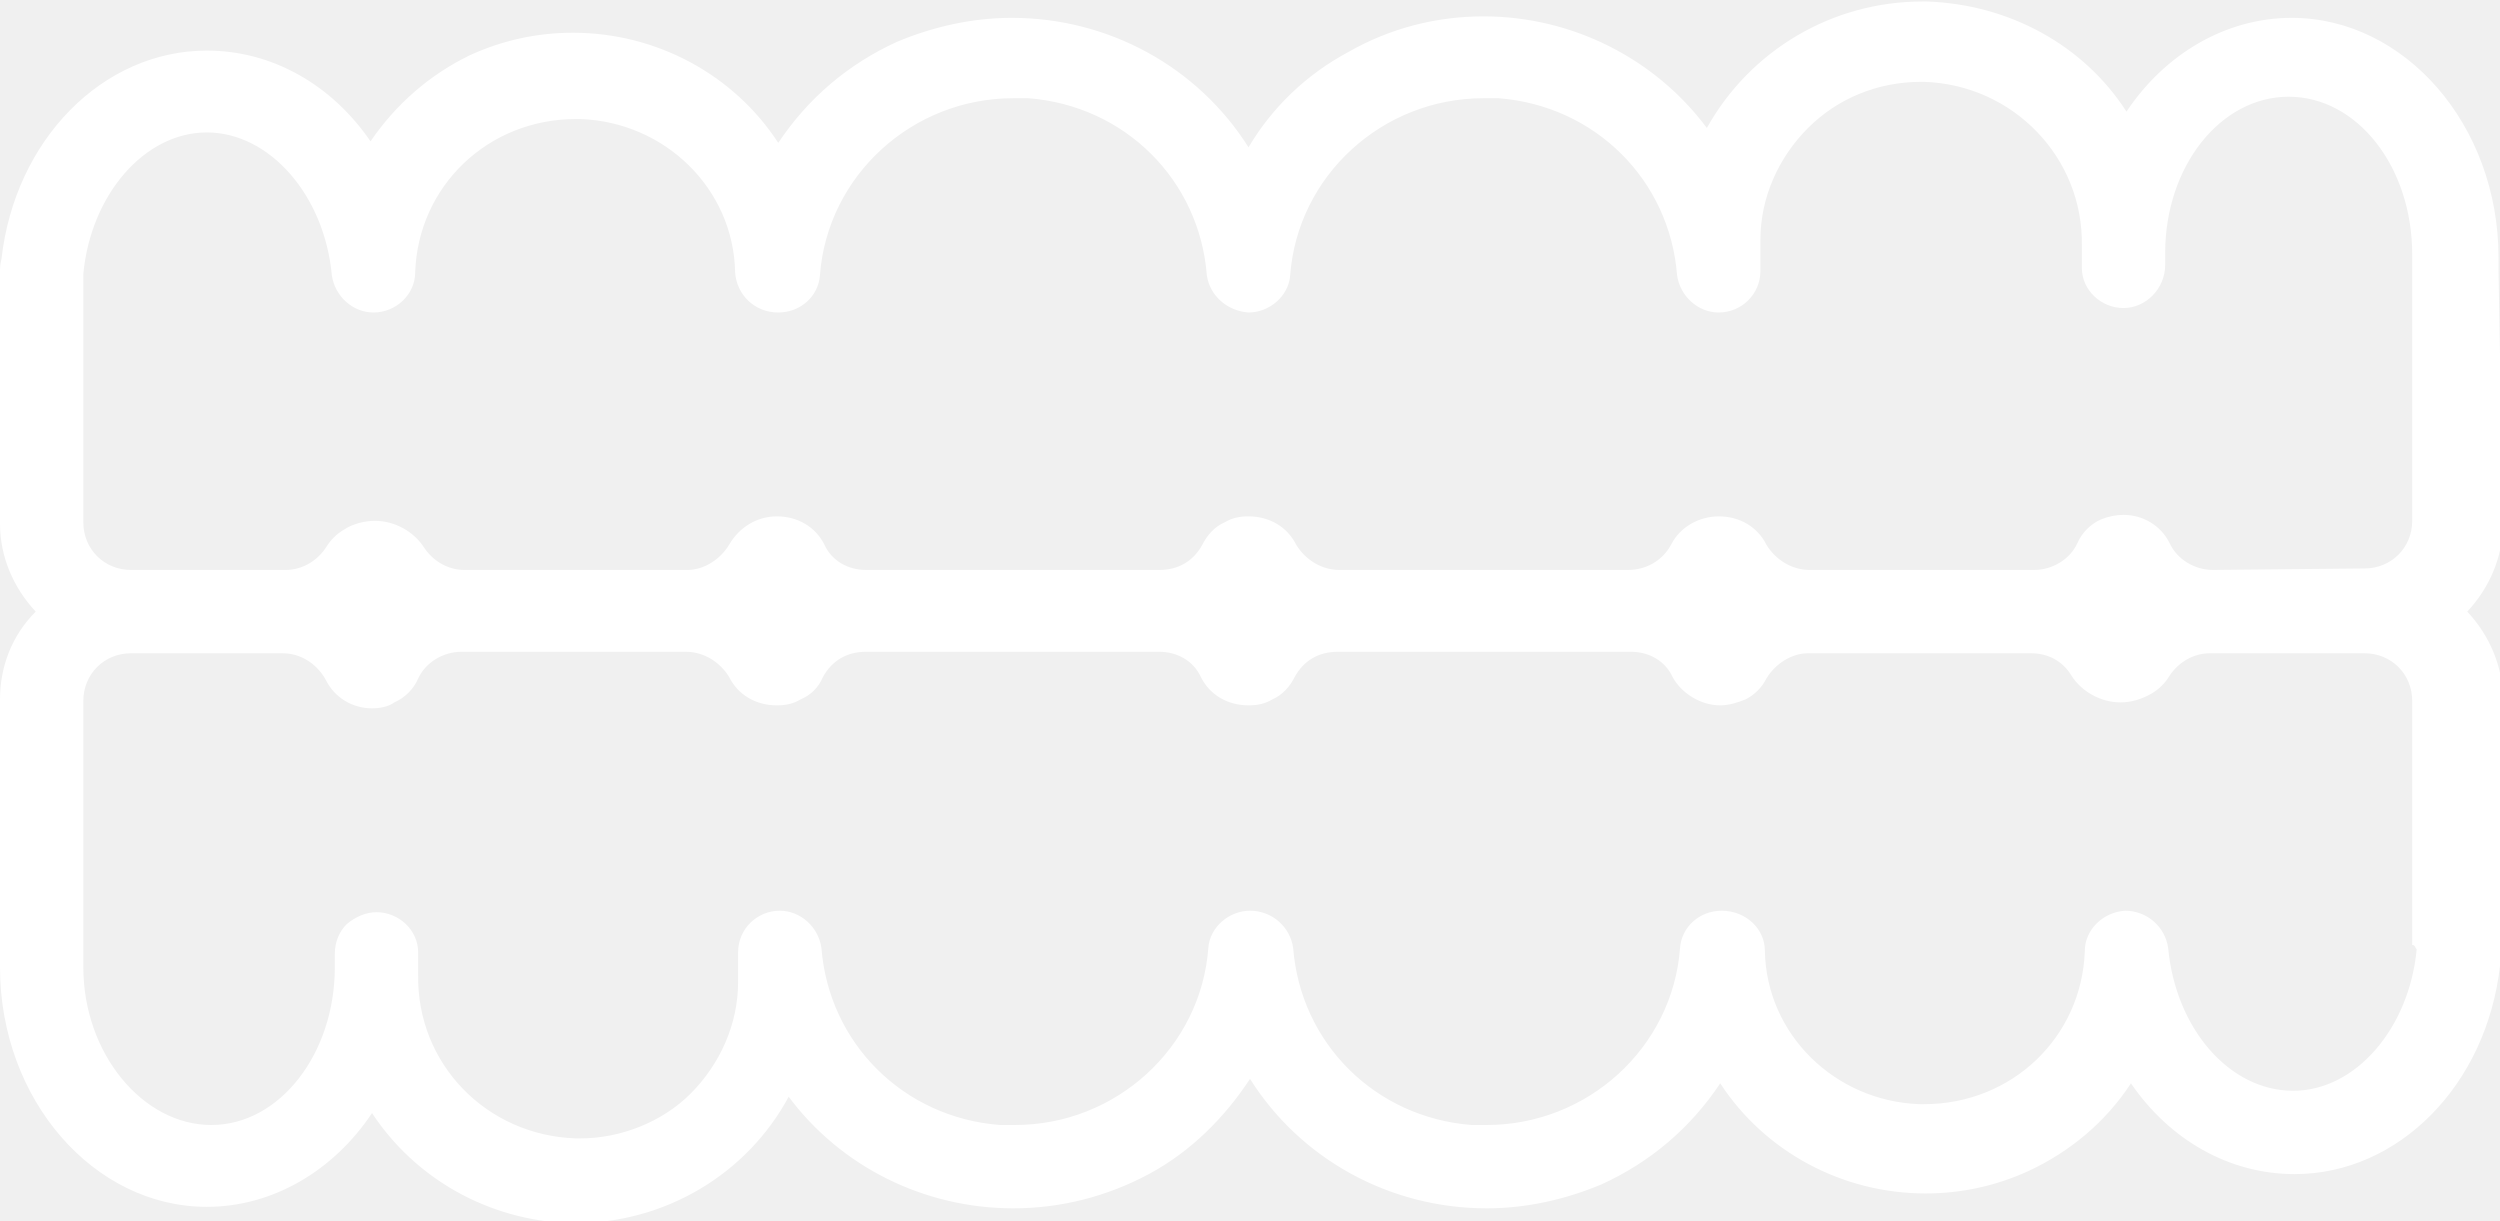
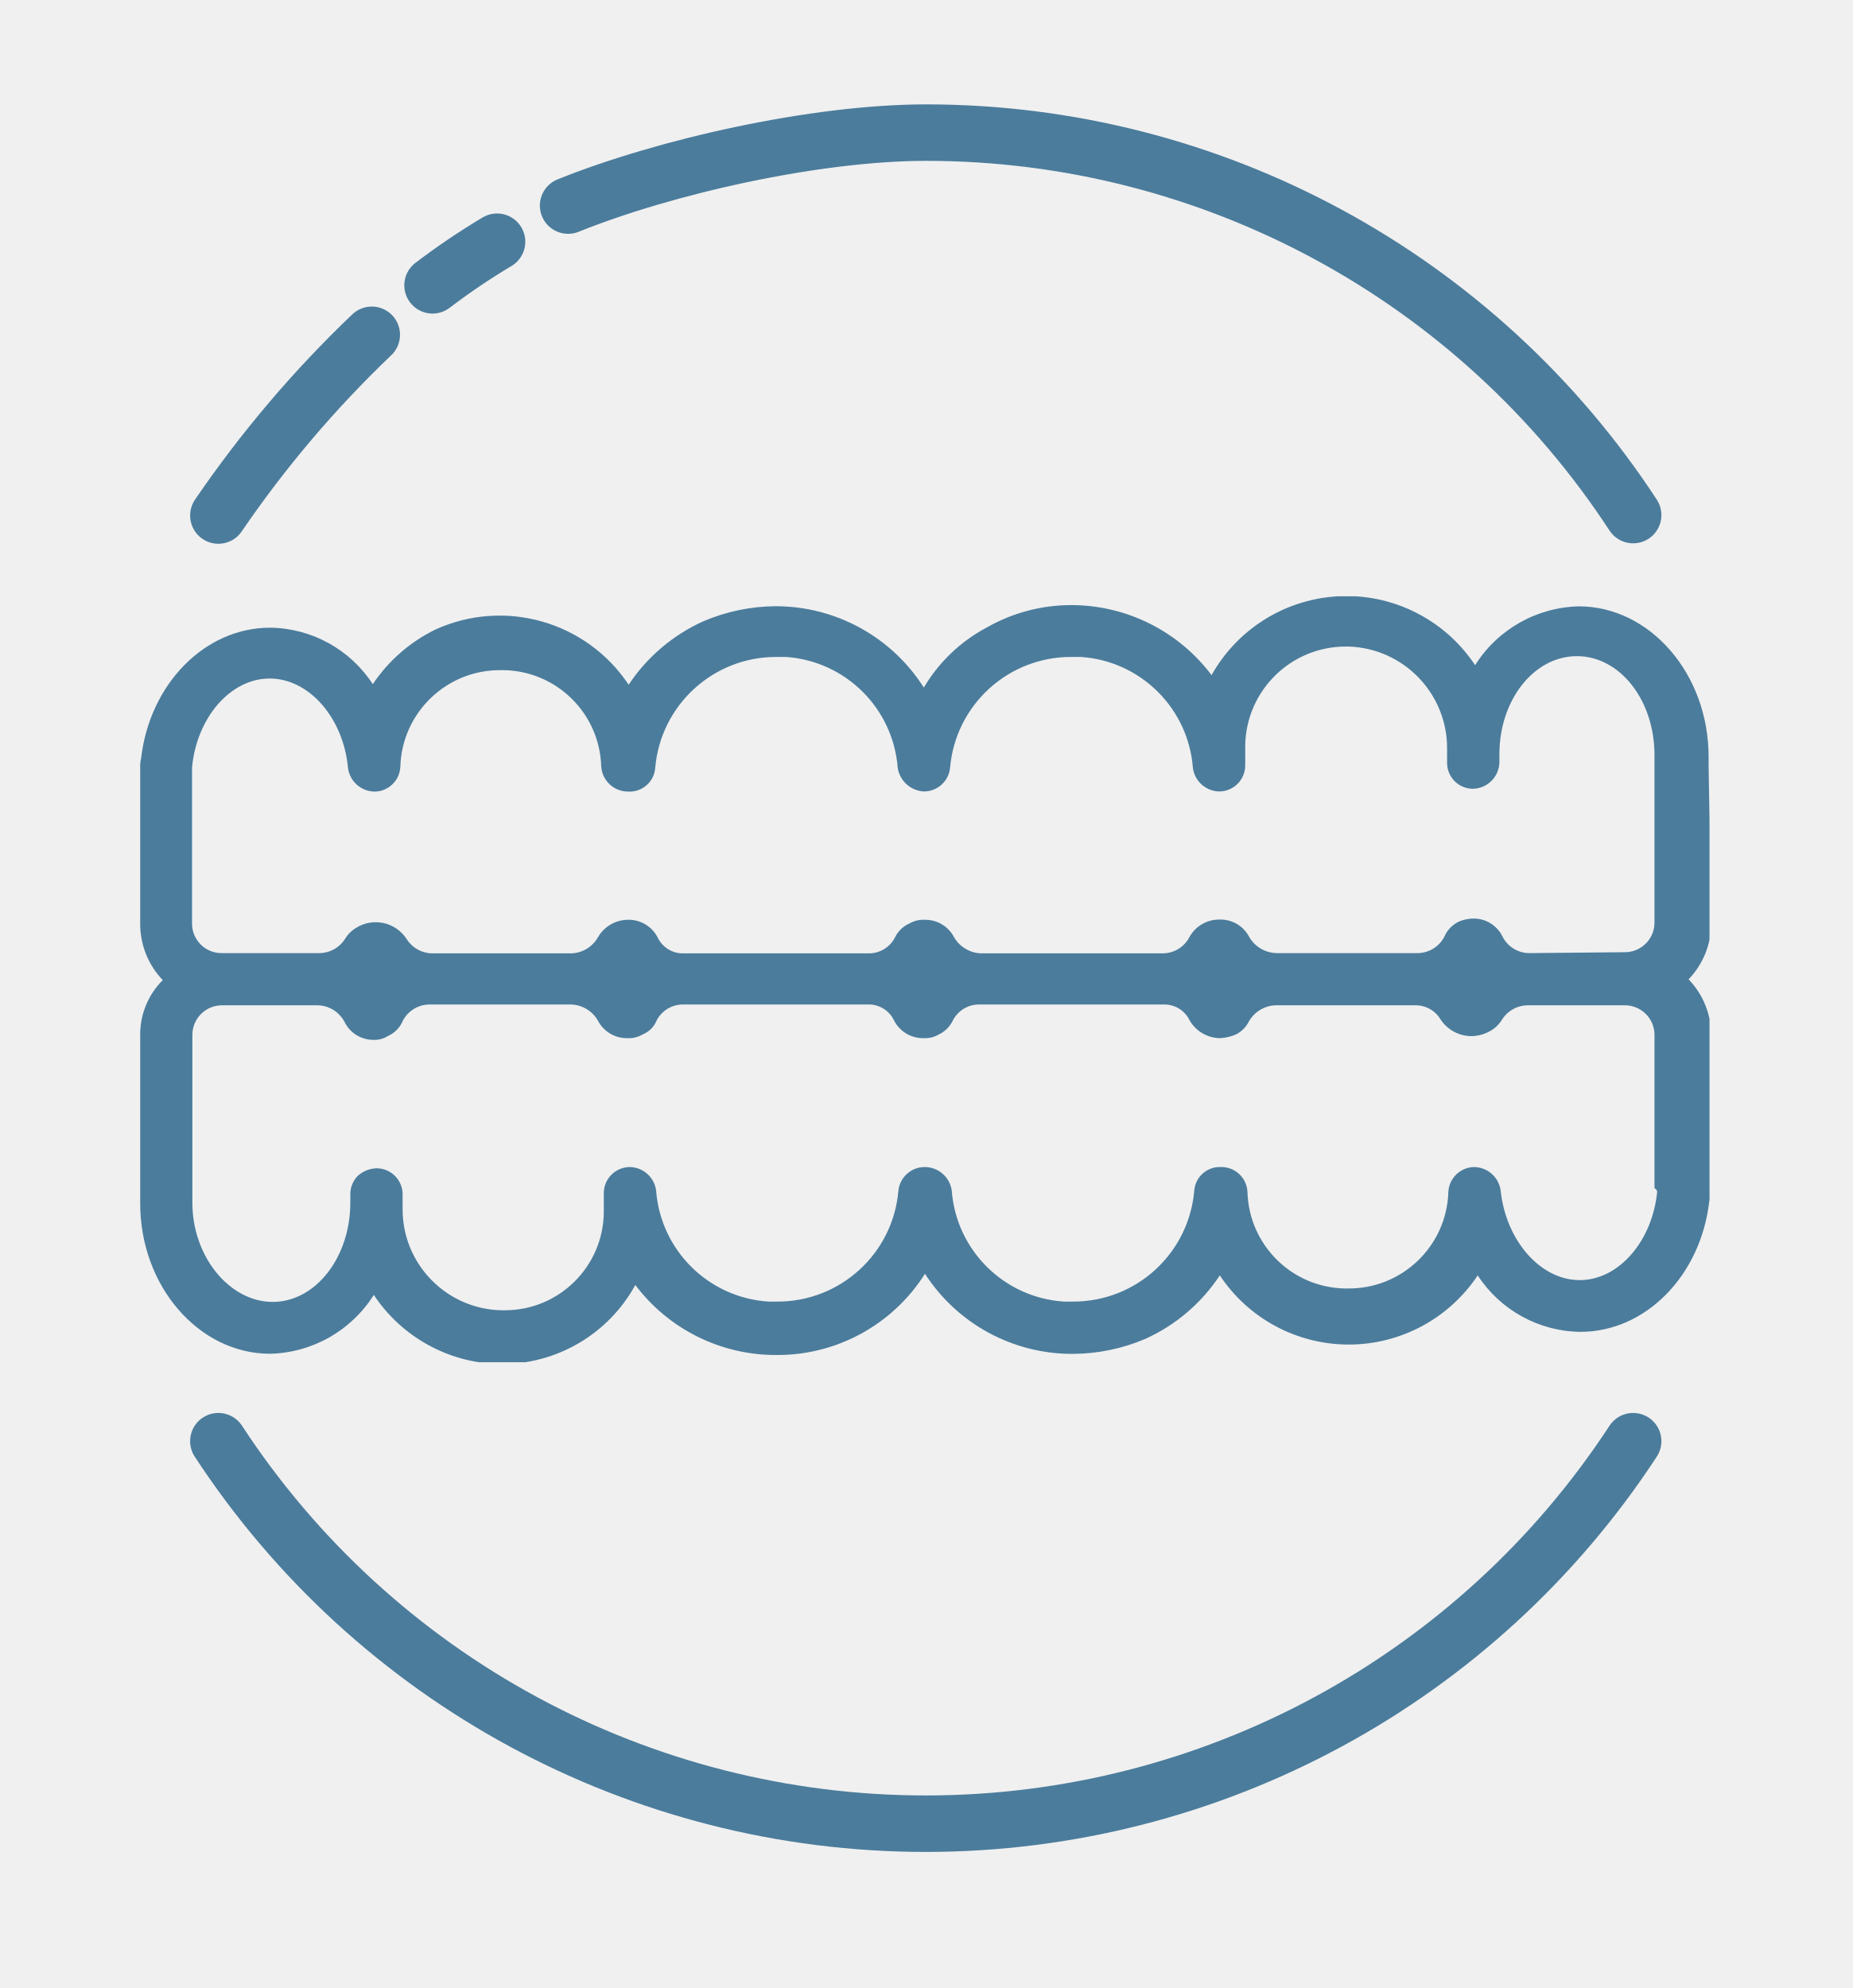
- <svg xmlns="http://www.w3.org/2000/svg" xmlns:xlink="http://www.w3.org/1999/xlink" version="1.1" id="Layer_1" x="0px" y="0px" viewBox="0 0 168 82" style="enable-background:new 0 0 168 82;" xml:space="preserve">
-   <style type="text/css">
- 	.st0{clip-path:url(#SVGID_2_);}
- 	.st1{clip-path:url(#SVGID_4_);enable-background:new    ;}
- 	.st2{clip-path:url(#SVGID_6_);}
- 	.st3{clip-path:url(#SVGID_8_);}
- 	.st4{clip-path:url(#SVGID_10_);fill:#FFFFFF;}
- </style>
-   <g>
-     <defs>
-       <rect id="SVGID_1_" x="0" y="0.1" width="168" height="82" />
-     </defs>
-     <clipPath id="SVGID_2_">
-       <use xlink:href="#SVGID_1_" style="overflow:visible;" />
+ <svg xmlns="http://www.w3.org/2000/svg" viewBox="0 0 164 176">
+   <defs>
+     <style>.a{fill:#fff;}.b{fill:#4b7c9c;}.c,.s{fill:none;}.d{clip-path:url(#a);}.e{clip-path:url(#b);}.f{clip-path:url(#c);}.g{clip-path:url(#d);}.h{clip-path:url(#e);}.i{clip-path:url(#f);}.j{clip-path:url(#g);}.k{clip-path:url(#h);}.l{clip-path:url(#i);}.m{clip-path:url(#j);}.n{clip-path:url(#k);}.o{clip-path:url(#l);}.p{isolation:isolate;}.q{clip-path:url(#m);}.r{clip-path:url(#n);}.s{stroke:#4b7c9c;stroke-linecap:round;stroke-miterlimit:10;stroke-width:5px;}</style>
+     <clipPath id="a">
+       <path class="a" d="M-708,260.88c-10.2,2.1-17.3,8.7-19,17.9-2,10.8.1,20.5,6.3,29a2.09,2.09,0,0,0,1.6.8,1.92,1.92,0,0,0,1.2-.4,2,2,0,0,0,.5-2.8c-5.5-7.7-7.3-16.1-5.6-25.9,1.4-7.5,7.3-12.9,15.8-14.7a2.05,2.05,0,0,0,1.6-2.4,2.12,2.12,0,0,0-2.4-1.5" />
    </clipPath>
-     <g class="st0">
-       <defs>
-         <rect id="SVGID_3_" x="-1410" y="-2165.9" width="2800" height="6362" />
-       </defs>
-       <clipPath id="SVGID_4_">
-         <use xlink:href="#SVGID_3_" style="overflow:visible;" />
-       </clipPath>
-       <g class="st1">
-         <g>
-           <defs>
-             <rect id="SVGID_5_" x="0" y="0.1" width="168" height="82" />
-           </defs>
-           <clipPath id="SVGID_6_">
-             <use xlink:href="#SVGID_5_" style="overflow:visible;" />
-           </clipPath>
-           <g class="st2">
-             <defs>
-               <path id="SVGID_7_" d="M167.9,18.2c0-0.1,0-0.3,0-0.4l0-0.1l0-0.1c0-0.1,0-0.2,0-0.3c0-8.9-6.3-16.1-13.9-16.1        c-4.4,0-8.5,2.4-11.1,6.3c-2.9-4.5-7.9-7.2-13.4-7.4l-0.3,0c-6.1,0-11.6,3.3-14.5,8.5c-3.5-4.7-9.1-7.5-15-7.5        c-3.2,0-6.3,0.8-9.1,2.4c-2.8,1.5-5.1,3.7-6.7,6.4c-3.4-5.4-9.4-8.7-15.9-8.7c-2.7,0-5.3,0.6-7.7,1.6c-3.3,1.5-6,3.8-8,6.8        c-3-4.6-8.2-7.4-13.8-7.4c-2.4,0-4.7,0.5-6.9,1.5C28.9,5,26.6,7,24.9,9.5c-2.6-3.8-6.6-6.1-11-6.1c-7,0-12.9,6-13.8,14        C0,17.8,0,18,0,18.3v16.9c0,2.2,0.9,4.3,2.4,5.9C0.8,42.7,0,44.8,0,47l0,17c0,0.1,0,0.3,0,0.3V65c0,8.9,6.3,16.1,13.9,16.1        c4.4,0,8.5-2.4,11.1-6.3c2.9,4.4,7.8,7.2,13.3,7.4h0.3c6.1,0,11.6-3.3,14.4-8.5c3.5,4.7,9.1,7.5,15.1,7.5        c3.2,0,6.3-0.8,9.1-2.3c2.8-1.5,5.1-3.8,6.8-6.4c3.4,5.4,9.4,8.7,15.9,8.7c2.7,0,5.3-0.6,7.7-1.6c3.3-1.5,6-3.8,8-6.8        c3,4.6,8.2,7.4,13.8,7.4c2.4,0,4.7-0.5,6.9-1.5c2.8-1.3,5.2-3.3,6.9-5.9c2.6,3.8,6.6,6.1,11,6.1c7,0,12.9-6,13.8-14        c0.1-0.2,0.1-0.5,0.2-0.8V47c0-2.2-0.9-4.3-2.4-5.9c1.5-1.6,2.4-3.7,2.4-5.9L167.9,18.2z M5.6,18.4c0.5-5.3,4.1-9.5,8.3-9.5        c4.2,0,7.9,4.2,8.4,9.6c0.2,1.4,1.4,2.5,2.8,2.5c1.5,0,2.8-1.2,2.8-2.7C28.1,12.5,32.8,8,38.7,8L39,8        c5.7,0.2,10.3,4.7,10.4,10.3c0.1,1.5,1.3,2.7,2.9,2.7c1.5,0,2.7-1.1,2.8-2.5c0.5-6.7,6.2-11.9,13-11.9c0.3,0,0.7,0,1,0        c6.5,0.5,11.5,5.5,12,11.9c0.2,1.4,1.4,2.4,2.8,2.5c1.4,0,2.7-1.1,2.8-2.5c0.5-6.7,6.2-11.9,13-11.9c0.3,0,0.7,0,1,0        c6.5,0.5,11.5,5.5,12,11.9c0.2,1.4,1.4,2.5,2.8,2.5c1.5,0,2.8-1.2,2.8-2.8v-2.1c0-2.8,1.2-5.5,3.2-7.5c2-2,4.7-3.1,7.6-3.1        l0.2,0c6,0.2,10.7,5.1,10.6,11v1.5c0,1.5,1.3,2.7,2.8,2.7c1.5,0,2.8-1.3,2.8-2.9v-0.8c0-5.8,3.7-10.5,8.3-10.5        c4.6,0,8.3,4.7,8.3,10.6v0.7c0,0.2,0,0.4,0,0.6v16.6c0,1.8-1.4,3.2-3.2,3.2l-10.2,0.1c-1.2,0-2.4-0.7-2.9-1.8        c-0.6-1.2-1.8-1.9-3.1-1.9c-0.5,0-1,0.1-1.5,0.3c-0.7,0.3-1.3,0.9-1.6,1.6c-0.5,1.1-1.7,1.8-2.9,1.8h-15.1        c-1.2,0-2.3-0.7-2.9-1.7c-0.6-1.2-1.8-1.9-3.2-1.9c-1.3,0-2.6,0.7-3.2,1.9c-0.6,1.1-1.7,1.7-2.9,1.7H90        c-1.2,0-2.3-0.7-2.9-1.7c-0.6-1.2-1.8-1.9-3.2-1.9c-0.6,0-1.1,0.1-1.6,0.4c-0.7,0.3-1.2,0.9-1.5,1.5c-0.6,1.1-1.6,1.7-2.9,1.7        H58.2c-1.2,0-2.3-0.6-2.8-1.7c-0.6-1.2-1.8-1.9-3.2-1.9c-1.3,0-2.5,0.7-3.2,1.9c-0.6,1-1.7,1.7-2.8,1.7h-15        c-1.1,0-2.1-0.6-2.7-1.5c-0.7-1.1-2-1.8-3.3-1.8c-0.7,0-1.5,0.2-2.1,0.6c-0.5,0.3-0.9,0.7-1.2,1.2c-0.6,0.9-1.6,1.5-2.7,1.5        H8.8c-1.8,0-3.2-1.4-3.2-3.2l0-16.4C5.6,18.7,5.6,18.5,5.6,18.4z M162.4,63.8c-0.5,5.3-4.1,9.5-8.3,9.5        c-4.3,0-7.9-4.2-8.4-9.6c-0.2-1.4-1.4-2.5-2.9-2.5h0c-1.5,0.1-2.7,1.3-2.7,2.7c-0.2,5.8-4.9,10.3-10.8,10.3l-0.3,0        c-5.7-0.2-10.3-4.7-10.4-10.3c0-1.5-1.3-2.7-2.9-2.7c-1.5,0-2.7,1.1-2.8,2.5c-0.5,6.7-6.2,11.9-13,11.9c-0.3,0-0.7,0-1,0        c-6.5-0.5-11.5-5.5-12-11.9c-0.2-1.4-1.4-2.5-2.9-2.5c-1.4,0-2.7,1.1-2.8,2.5c-0.5,6.7-6.2,11.9-13,11.9c-0.3,0-0.7,0-1,0        c-6.5-0.5-11.5-5.5-12-11.9c-0.2-1.4-1.4-2.5-2.8-2.5c-1.5,0-2.8,1.2-2.8,2.8V66c0,2.8-1.2,5.5-3.2,7.5c-1.9,1.9-4.7,3-7.4,3        l-0.3,0c-6-0.2-10.7-5-10.6-11v-1.5c0-1.5-1.3-2.7-2.8-2.7h0h0c-0.7,0-1.4,0.3-2,0.8c-0.5,0.5-0.8,1.2-0.8,2V65        c0,5.8-3.7,10.6-8.3,10.6S5.6,70.8,5.6,65v-0.7c0-0.2,0-0.4,0-0.6V47.1c0-1.8,1.4-3.2,3.2-3.2H19c1.2,0,2.3,0.7,2.9,1.8        c0.6,1.2,1.8,1.9,3.1,1.9c0.5,0,1.1-0.1,1.5-0.4c0.7-0.3,1.3-0.9,1.6-1.6c0.5-1.1,1.7-1.8,2.9-1.8h15.1c1.2,0,2.3,0.7,2.9,1.7        c0.6,1.2,1.8,1.9,3.2,1.9c0.6,0,1.1-0.1,1.6-0.4c0.7-0.3,1.2-0.8,1.5-1.5c0.6-1.1,1.6-1.7,2.9-1.7h19.7c1.2,0,2.3,0.6,2.8,1.7        c0.6,1.2,1.8,1.9,3.2,1.9c0.6,0,1.1-0.1,1.6-0.4c0.7-0.3,1.2-0.9,1.5-1.5c0.6-1.1,1.6-1.7,2.9-1.7h19.7c1.2,0,2.3,0.6,2.8,1.7        c0.6,1.1,1.9,1.9,3.2,1.9c0.6,0,1.2-0.2,1.7-0.4c0.6-0.3,1.1-0.8,1.4-1.4c0.6-1,1.7-1.7,2.8-1.7h15c1.1,0,2.1,0.5,2.7,1.5        c0.7,1.1,2,1.8,3.3,1.8c0.7,0,1.4-0.2,2.1-0.6c0.5-0.3,0.9-0.7,1.2-1.2c0.6-0.9,1.6-1.5,2.7-1.5l10.4,0c1.8,0,3.2,1.4,3.2,3.2        l0,16.4C162.3,63.5,162.3,63.7,162.4,63.8z" />
-             </defs>
-             <clipPath id="SVGID_8_">
-               <use xlink:href="#SVGID_7_" style="overflow:visible;" />
-             </clipPath>
-             <g class="st3">
-               <defs>
-                 <rect id="SVGID_9_" x="0" y="0.1" width="168" height="82" />
-               </defs>
-               <clipPath id="SVGID_10_">
-                 <use xlink:href="#SVGID_9_" style="overflow:visible;" />
-               </clipPath>
-               <rect x="-10" y="-9.9" class="st4" width="188" height="102" />
-             </g>
-           </g>
-         </g>
+     <clipPath id="b">
+       <path class="a" d="M-611.89,335.08a12.63,12.63,0,0,0-12.6,12.7,2,2,0,0,0,2,2,2,2,0,0,0,2-2,8.69,8.69,0,0,1,8.6-8.7,2,2,0,0,0,2-2,2,2,0,0,0-2-2" />
+     </clipPath>
+     <clipPath id="c">
+       <path class="a" d="M-725.49,344a8.81,8.81,0,0,0-8.8,8.8,2,2,0,0,0,2,2,2,2,0,0,0,2-2,4.8,4.8,0,0,1,4.8-4.8,2,2,0,0,0,2-2,2,2,0,0,0-2-2" />
+     </clipPath>
+     <clipPath id="d">
+       <path class="a" d="M-626.69,316.08a11.5,11.5,0,0,0-11.5-11.5,11.5,11.5,0,0,0-11.5,11.5,11.5,11.5,0,0,0,11.5,11.5,11.5,11.5,0,0,0,11.5-11.5m-11.5,6.38a6.42,6.42,0,0,1-6.38-6.38,6.42,6.42,0,0,1,6.38-6.37,6.42,6.42,0,0,1,6.38,6.37,6.37,6.37,0,0,1-6.38,6.38" />
+     </clipPath>
+     <clipPath id="e">
+       <path class="a" d="M-707.59,259.38a1.7,1.7,0,0,0-.7.1c-10.8,2.2-18.3,9.3-20.1,19-2,11.2.2,21.3,6.5,30.1a3.37,3.37,0,0,0,2.8,1.4,3.06,3.06,0,0,0,2-.7,3.28,3.28,0,0,0,1.4-2.2,4,4,0,0,0-.6-2.6c-5.3-7.3-7-15.4-5.3-24.8,1.2-6.9,6.7-11.9,14.7-13.5a3.41,3.41,0,0,0,2.2-1.5,3.44,3.44,0,0,0,.5-2.6,3.52,3.52,0,0,0-3.4-2.7" />
+     </clipPath>
+     <clipPath id="f">
+       <path class="a" d="M-742.59,367a9.71,9.71,0,0,0-9.7,9.7,9.71,9.71,0,0,0,9.7,9.7,9.77,9.77,0,0,0,9.7-9.7,9.65,9.65,0,0,0-9.7-9.7m0,14.93a5.12,5.12,0,0,1-5.13-5.13,5.24,5.24,0,0,1,5.13-5.12,5.24,5.24,0,0,1,5.13,5.12,5.12,5.12,0,0,1-5.13,5.13" />
+     </clipPath>
+     <clipPath id="g">
+       <path class="b" d="M-708,22c-10.2,2.1-17.3,8.7-19,17.9-2,10.8.1,20.5,6.3,29a2.09,2.09,0,0,0,1.6.8,1.92,1.92,0,0,0,1.2-.4,2,2,0,0,0,.5-2.8c-5.5-7.7-7.3-16.1-5.6-25.9,1.4-7.5,7.3-12.9,15.8-14.7a2.05,2.05,0,0,0,1.6-2.4A2.12,2.12,0,0,0-708,22" />
+     </clipPath>
+     <clipPath id="h">
+       <path class="b" d="M-611.89,96.2a12.63,12.63,0,0,0-12.6,12.7,2,2,0,0,0,2,2,2,2,0,0,0,2-2,8.69,8.69,0,0,1,8.6-8.7,2,2,0,0,0,2-2,2,2,0,0,0-2-2" />
+     </clipPath>
+     <clipPath id="i">
+       <path class="b" d="M-725.49,105.1a8.81,8.81,0,0,0-8.8,8.8,2,2,0,0,0,2,2,2,2,0,0,0,2-2,4.8,4.8,0,0,1,4.8-4.8,2,2,0,0,0,2-2,2,2,0,0,0-2-2" />
+     </clipPath>
+     <clipPath id="j">
+       <path class="b" d="M-626.69,77.2a11.5,11.5,0,0,0-11.5-11.5,11.5,11.5,0,0,0-11.5,11.5,11.5,11.5,0,0,0,11.5,11.5,11.5,11.5,0,0,0,11.5-11.5m-11.5,6.38a6.42,6.42,0,0,1-6.38-6.38,6.42,6.42,0,0,1,6.38-6.38,6.42,6.42,0,0,1,6.38,6.38,6.37,6.37,0,0,1-6.38,6.38" />
+     </clipPath>
+     <clipPath id="k">
+       <path class="b" d="M-707.59,20.5a1.7,1.7,0,0,0-.7.1c-10.8,2.2-18.3,9.3-20.1,19-2,11.2.2,21.3,6.5,30.1a3.37,3.37,0,0,0,2.8,1.4,3.06,3.06,0,0,0,2-.7,3.28,3.28,0,0,0,1.4-2.2,4,4,0,0,0-.6-2.6c-5.3-7.3-7-15.4-5.3-24.8,1.2-6.9,6.7-11.9,14.7-13.5a3.41,3.41,0,0,0,2.2-1.5,3.44,3.44,0,0,0,.5-2.6,3.52,3.52,0,0,0-3.4-2.7" />
+     </clipPath>
+     <clipPath id="l">
+       <path class="b" d="M-742.59,128.1a9.71,9.71,0,0,0-9.7,9.7,9.71,9.71,0,0,0,9.7,9.7,9.77,9.77,0,0,0,9.7-9.7,9.65,9.65,0,0,0-9.7-9.7m0,14.93a5.12,5.12,0,0,1-5.13-5.13,5.24,5.24,0,0,1,5.13-5.13,5.24,5.24,0,0,1,5.13,5.13,5.12,5.12,0,0,1-5.13,5.13" />
+     </clipPath>
+     <clipPath id="m">
+       <path class="c" d="M151.25,67.76V67c0-7.36-5.21-13.32-11.49-13.32a11.16,11.16,0,0,0-9.18,5.21,13.67,13.67,0,0,0-11.08-6.12h-.25a13.69,13.69,0,0,0-12,7,15.54,15.54,0,0,0-12.41-6.2,15.07,15.07,0,0,0-7.52,2,14.19,14.19,0,0,0-5.54,5.3,15.53,15.53,0,0,0-13.15-7.2A16.47,16.47,0,0,0,62.27,55a15.65,15.65,0,0,0-6.62,5.62,13.72,13.72,0,0,0-17.12-4.88A14.18,14.18,0,0,0,33,60.57a11,11,0,0,0-9.09-5c-5.79,0-10.67,5-11.42,11.58a2.63,2.63,0,0,0-.08.74v14a7.18,7.18,0,0,0,2,4.88,6.78,6.78,0,0,0-2,4.88v14.88c0,7.36,5.21,13.32,11.5,13.32a11.16,11.16,0,0,0,9.18-5.21,13.7,13.7,0,0,0,11,6.12h.24a13.47,13.47,0,0,0,11.91-7,15.55,15.55,0,0,0,12.49,6.2,15.44,15.44,0,0,0,13.15-7.19A15.51,15.51,0,0,0,95,119.86a16.54,16.54,0,0,0,6.37-1.32,15.58,15.58,0,0,0,6.61-5.63,13.7,13.7,0,0,0,22.83,0,11,11,0,0,0,9.09,5c5.79,0,10.67-5,11.41-11.58a4.78,4.78,0,0,0,.17-.66V91.58a7.17,7.17,0,0,0-2-4.88,7.17,7.17,0,0,0,2-4.88ZM17,67.93c.42-4.39,3.39-7.86,6.87-7.86s6.53,3.47,6.94,7.94a2.4,2.4,0,0,0,2.32,2.07,2.3,2.3,0,0,0,2.31-2.24,8.82,8.82,0,0,1,8.94-8.51h.24a8.78,8.78,0,0,1,8.6,8.51,2.38,2.38,0,0,0,2.4,2.24A2.27,2.27,0,0,0,58,68a10.74,10.74,0,0,1,10.75-9.84h.83A10.66,10.66,0,0,1,79.47,68a2.48,2.48,0,0,0,2.32,2.07A2.33,2.33,0,0,0,84.1,68a10.74,10.74,0,0,1,10.75-9.84h.83A10.66,10.66,0,0,1,105.6,68a2.4,2.4,0,0,0,2.32,2.07,2.31,2.31,0,0,0,2.31-2.32V66a8.9,8.9,0,0,1,8.94-8.76h.16a9,9,0,0,1,8.77,9.1V67.6a2.29,2.29,0,0,0,2.31,2.23,2.39,2.39,0,0,0,2.32-2.4v-.66c0-4.8,3.06-8.68,6.86-8.68s6.87,3.88,6.87,8.76v14.8a2.62,2.62,0,0,1-2.65,2.65l-8.44.08A2.66,2.66,0,0,1,133,82.9a2.84,2.84,0,0,0-2.57-1.58,3.47,3.47,0,0,0-1.24.25,2.6,2.6,0,0,0-1.32,1.33,2.68,2.68,0,0,1-2.4,1.48H113a2.87,2.87,0,0,1-2.4-1.4,2.86,2.86,0,0,0-2.64-1.57A3,3,0,0,0,105.27,83a2.66,2.66,0,0,1-2.4,1.4h-16a2.87,2.87,0,0,1-2.4-1.4,2.87,2.87,0,0,0-2.64-1.57,2.44,2.44,0,0,0-1.33.33A2.57,2.57,0,0,0,79.22,83a2.58,2.58,0,0,1-2.4,1.4H60.53A2.46,2.46,0,0,1,58.22,83a2.88,2.88,0,0,0-2.65-1.57A3.08,3.08,0,0,0,52.92,83a2.82,2.82,0,0,1-2.31,1.4H38.2A2.7,2.7,0,0,1,36,83.14a3.26,3.26,0,0,0-4.47-1,2.93,2.93,0,0,0-1,1,2.69,2.69,0,0,1-2.23,1.24h-8.6A2.61,2.61,0,0,1,17,81.74V67.93ZM146.7,105.47c-.41,4.38-3.39,7.86-6.86,7.86s-6.53-3.48-7-7.94a2.4,2.4,0,0,0-2.4-2.07h0a2.33,2.33,0,0,0-2.23,2.23,8.81,8.81,0,0,1-8.93,8.52h-.25a8.79,8.79,0,0,1-8.6-8.52,2.31,2.31,0,0,0-2.4-2.23,2.26,2.26,0,0,0-2.31,2.07A10.74,10.74,0,0,1,95,115.23h-.83a10.65,10.65,0,0,1-9.92-9.84,2.42,2.42,0,0,0-2.4-2.07,2.34,2.34,0,0,0-2.32,2.07,10.73,10.73,0,0,1-10.75,9.84H68a10.66,10.66,0,0,1-9.92-9.84,2.39,2.39,0,0,0-2.31-2.07,2.31,2.31,0,0,0-2.32,2.32v1.65A8.76,8.76,0,0,1,44.65,116h-.24a8.94,8.94,0,0,1-8.77-9.09v-1.24a2.31,2.31,0,0,0-2.32-2.24h0a2.62,2.62,0,0,0-1.65.67,2.31,2.31,0,0,0-.66,1.65v.74c0,4.8-3.06,8.77-6.87,8.77s-7.11-4-7.11-8.77V91.66A2.62,2.62,0,0,1,19.68,89h8.43a2.75,2.75,0,0,1,2.4,1.49,2.83,2.83,0,0,0,2.57,1.57,2.14,2.14,0,0,0,1.24-.33,2.54,2.54,0,0,0,1.32-1.32A2.67,2.67,0,0,1,38,88.93H50.53a2.83,2.83,0,0,1,2.39,1.41,2.88,2.88,0,0,0,2.65,1.57,2.38,2.38,0,0,0,1.32-.33,2.25,2.25,0,0,0,1.24-1.24,2.61,2.61,0,0,1,2.4-1.41H76.82a2.47,2.47,0,0,1,2.32,1.41,2.88,2.88,0,0,0,2.65,1.57,2.4,2.4,0,0,0,1.32-.33,2.62,2.62,0,0,0,1.24-1.24,2.6,2.6,0,0,1,2.4-1.41H103a2.47,2.47,0,0,1,2.31,1.41A3.15,3.15,0,0,0,108,91.91a4,4,0,0,0,1.41-.33,2.58,2.58,0,0,0,1.15-1.16A2.84,2.84,0,0,1,112.88,89h12.4a2.55,2.55,0,0,1,2.24,1.25,3.29,3.29,0,0,0,2.73,1.48,3.45,3.45,0,0,0,1.73-.49,2.87,2.87,0,0,0,1-1A2.7,2.7,0,0,1,135.21,89h8.6a2.62,2.62,0,0,1,2.65,2.65v13.56C146.62,105.22,146.62,105.39,146.7,105.47Z" />
+     </clipPath>
+     <clipPath id="n">
+       <rect class="c" x="12.4" y="52.79" width="138.93" height="67.81" />
+     </clipPath>
+   </defs>
+   <path class="a" d="M-708,260.88c-10.2,2.1-17.3,8.7-19,17.9-2,10.8.1,20.5,6.3,29a2.09,2.09,0,0,0,1.6.8,1.92,1.92,0,0,0,1.2-.4,2,2,0,0,0,.5-2.8c-5.5-7.7-7.3-16.1-5.6-25.9,1.4-7.5,7.3-12.9,15.8-14.7a2.05,2.05,0,0,0,1.6-2.4,2.12,2.12,0,0,0-2.4-1.5" />
+   <g class="d">
+     <rect class="a" x="-968.29" y="-1888.22" width="2800" height="6362" />
+   </g>
+   <path class="a" d="M-611.89,335.08a12.63,12.63,0,0,0-12.6,12.7,2,2,0,0,0,2,2,2,2,0,0,0,2-2,8.69,8.69,0,0,1,8.6-8.7,2,2,0,0,0,2-2,2,2,0,0,0-2-2" />
+   <g class="e">
+     <rect class="a" x="-968.29" y="-1888.22" width="2800" height="6362" />
+   </g>
+   <path class="a" d="M-725.49,344a8.81,8.81,0,0,0-8.8,8.8,2,2,0,0,0,2,2,2,2,0,0,0,2-2,4.8,4.8,0,0,1,4.8-4.8,2,2,0,0,0,2-2,2,2,0,0,0-2-2" />
+   <g class="f">
+     <rect class="a" x="-968.29" y="-1888.22" width="2800" height="6362" />
+   </g>
+   <path class="a" d="M-626.69,316.08a11.5,11.5,0,0,0-11.5-11.5,11.5,11.5,0,0,0-11.5,11.5,11.5,11.5,0,0,0,11.5,11.5,11.5,11.5,0,0,0,11.5-11.5m-11.5,6.38a6.42,6.42,0,0,1-6.38-6.38,6.42,6.42,0,0,1,6.38-6.37,6.42,6.42,0,0,1,6.38,6.37,6.37,6.37,0,0,1-6.38,6.38" />
+   <g class="g">
+     <rect class="a" x="-968.29" y="-1888.22" width="2800" height="6362" />
+   </g>
+   <path class="a" d="M-707.59,259.38a1.7,1.7,0,0,0-.7.1c-10.8,2.2-18.3,9.3-20.1,19-2,11.2.2,21.3,6.5,30.1a3.37,3.37,0,0,0,2.8,1.4,3.06,3.06,0,0,0,2-.7,3.28,3.28,0,0,0,1.4-2.2,4,4,0,0,0-.6-2.6c-5.3-7.3-7-15.4-5.3-24.8,1.2-6.9,6.7-11.9,14.7-13.5a3.41,3.41,0,0,0,2.2-1.5,3.44,3.44,0,0,0,.5-2.6,3.52,3.52,0,0,0-3.4-2.7" />
+   <g class="h">
+     <rect class="a" x="-968.29" y="-1888.22" width="2800" height="6362" />
+   </g>
+   <path class="a" d="M-742.59,367a9.71,9.71,0,0,0-9.7,9.7,9.71,9.71,0,0,0,9.7,9.7,9.77,9.77,0,0,0,9.7-9.7,9.65,9.65,0,0,0-9.7-9.7m0,14.93a5.12,5.12,0,0,1-5.13-5.13,5.24,5.24,0,0,1,5.13-5.12,5.24,5.24,0,0,1,5.13,5.12,5.12,5.12,0,0,1-5.13,5.13" />
+   <g class="i">
+     <rect class="a" x="-968.29" y="-1888.22" width="2800" height="6362" />
+   </g>
+   <path class="b" d="M-708,22c-10.2,2.1-17.3,8.7-19,17.9-2,10.8.1,20.5,6.3,29a2.09,2.09,0,0,0,1.6.8,1.92,1.92,0,0,0,1.2-.4,2,2,0,0,0,.5-2.8c-5.5-7.7-7.3-16.1-5.6-25.9,1.4-7.5,7.3-12.9,15.8-14.7a2.05,2.05,0,0,0,1.6-2.4A2.12,2.12,0,0,0-708,22" />
+   <g class="j">
+     <rect class="b" x="-968.29" y="-2127.1" width="2800" height="6362" />
+   </g>
+   <path class="b" d="M-611.89,96.2a12.63,12.63,0,0,0-12.6,12.7,2,2,0,0,0,2,2,2,2,0,0,0,2-2,8.69,8.69,0,0,1,8.6-8.7,2,2,0,0,0,2-2,2,2,0,0,0-2-2" />
+   <g class="k">
+     <rect class="b" x="-968.29" y="-2127.1" width="2800" height="6362" />
+   </g>
+   <path class="b" d="M-725.49,105.1a8.81,8.81,0,0,0-8.8,8.8,2,2,0,0,0,2,2,2,2,0,0,0,2-2,4.8,4.8,0,0,1,4.8-4.8,2,2,0,0,0,2-2,2,2,0,0,0-2-2" />
+   <g class="l">
+     <rect class="b" x="-968.29" y="-2127.1" width="2800" height="6362" />
+   </g>
+   <path class="b" d="M-626.69,77.2a11.5,11.5,0,0,0-11.5-11.5,11.5,11.5,0,0,0-11.5,11.5,11.5,11.5,0,0,0,11.5,11.5,11.5,11.5,0,0,0,11.5-11.5m-11.5,6.38a6.42,6.42,0,0,1-6.38-6.38,6.42,6.42,0,0,1,6.38-6.38,6.42,6.42,0,0,1,6.38,6.38,6.37,6.37,0,0,1-6.38,6.38" />
+   <g class="m">
+     <rect class="b" x="-968.29" y="-2127.1" width="2800" height="6362" />
+   </g>
+   <path class="b" d="M-707.59,20.5a1.7,1.7,0,0,0-.7.1c-10.8,2.2-18.3,9.3-20.1,19-2,11.2.2,21.3,6.5,30.1a3.37,3.37,0,0,0,2.8,1.4,3.06,3.06,0,0,0,2-.7,3.28,3.28,0,0,0,1.4-2.2,4,4,0,0,0-.6-2.6c-5.3-7.3-7-15.4-5.3-24.8,1.2-6.9,6.7-11.9,14.7-13.5a3.41,3.41,0,0,0,2.2-1.5,3.44,3.44,0,0,0,.5-2.6,3.52,3.52,0,0,0-3.4-2.7" />
+   <g class="n">
+     <rect class="b" x="-968.29" y="-2127.1" width="2800" height="6362" />
+   </g>
+   <path class="b" d="M-742.59,128.1a9.71,9.71,0,0,0-9.7,9.7,9.71,9.71,0,0,0,9.7,9.7,9.77,9.77,0,0,0,9.7-9.7,9.65,9.65,0,0,0-9.7-9.7m0,14.93a5.12,5.12,0,0,1-5.13-5.13,5.24,5.24,0,0,1,5.13-5.13,5.24,5.24,0,0,1,5.13,5.13,5.12,5.12,0,0,1-5.13,5.13" />
+   <g class="o">
+     <rect class="b" x="-968.29" y="-2127.1" width="2800" height="6362" />
+   </g>
+   <g class="p">
+     <g class="q">
+       <g class="r">
+         <rect class="b" x="4.13" y="44.52" width="155.47" height="84.35" />
      </g>
    </g>
  </g>
+   <path class="s" d="M32.91,29.64a100,100,0,0,0-13.58,16" />
+   <path class="s" d="M144.57,45.6A74.79,74.79,0,0,0,82,11.74c-9.83,0-23.12,3-31.71,6.46" />
+   <path class="s" d="M19.33,127.59a74.83,74.83,0,0,0,125.24,0" />
+   <path class="s" d="M38.29,25.26A61,61,0,0,1,44,21.4" />
</svg>
